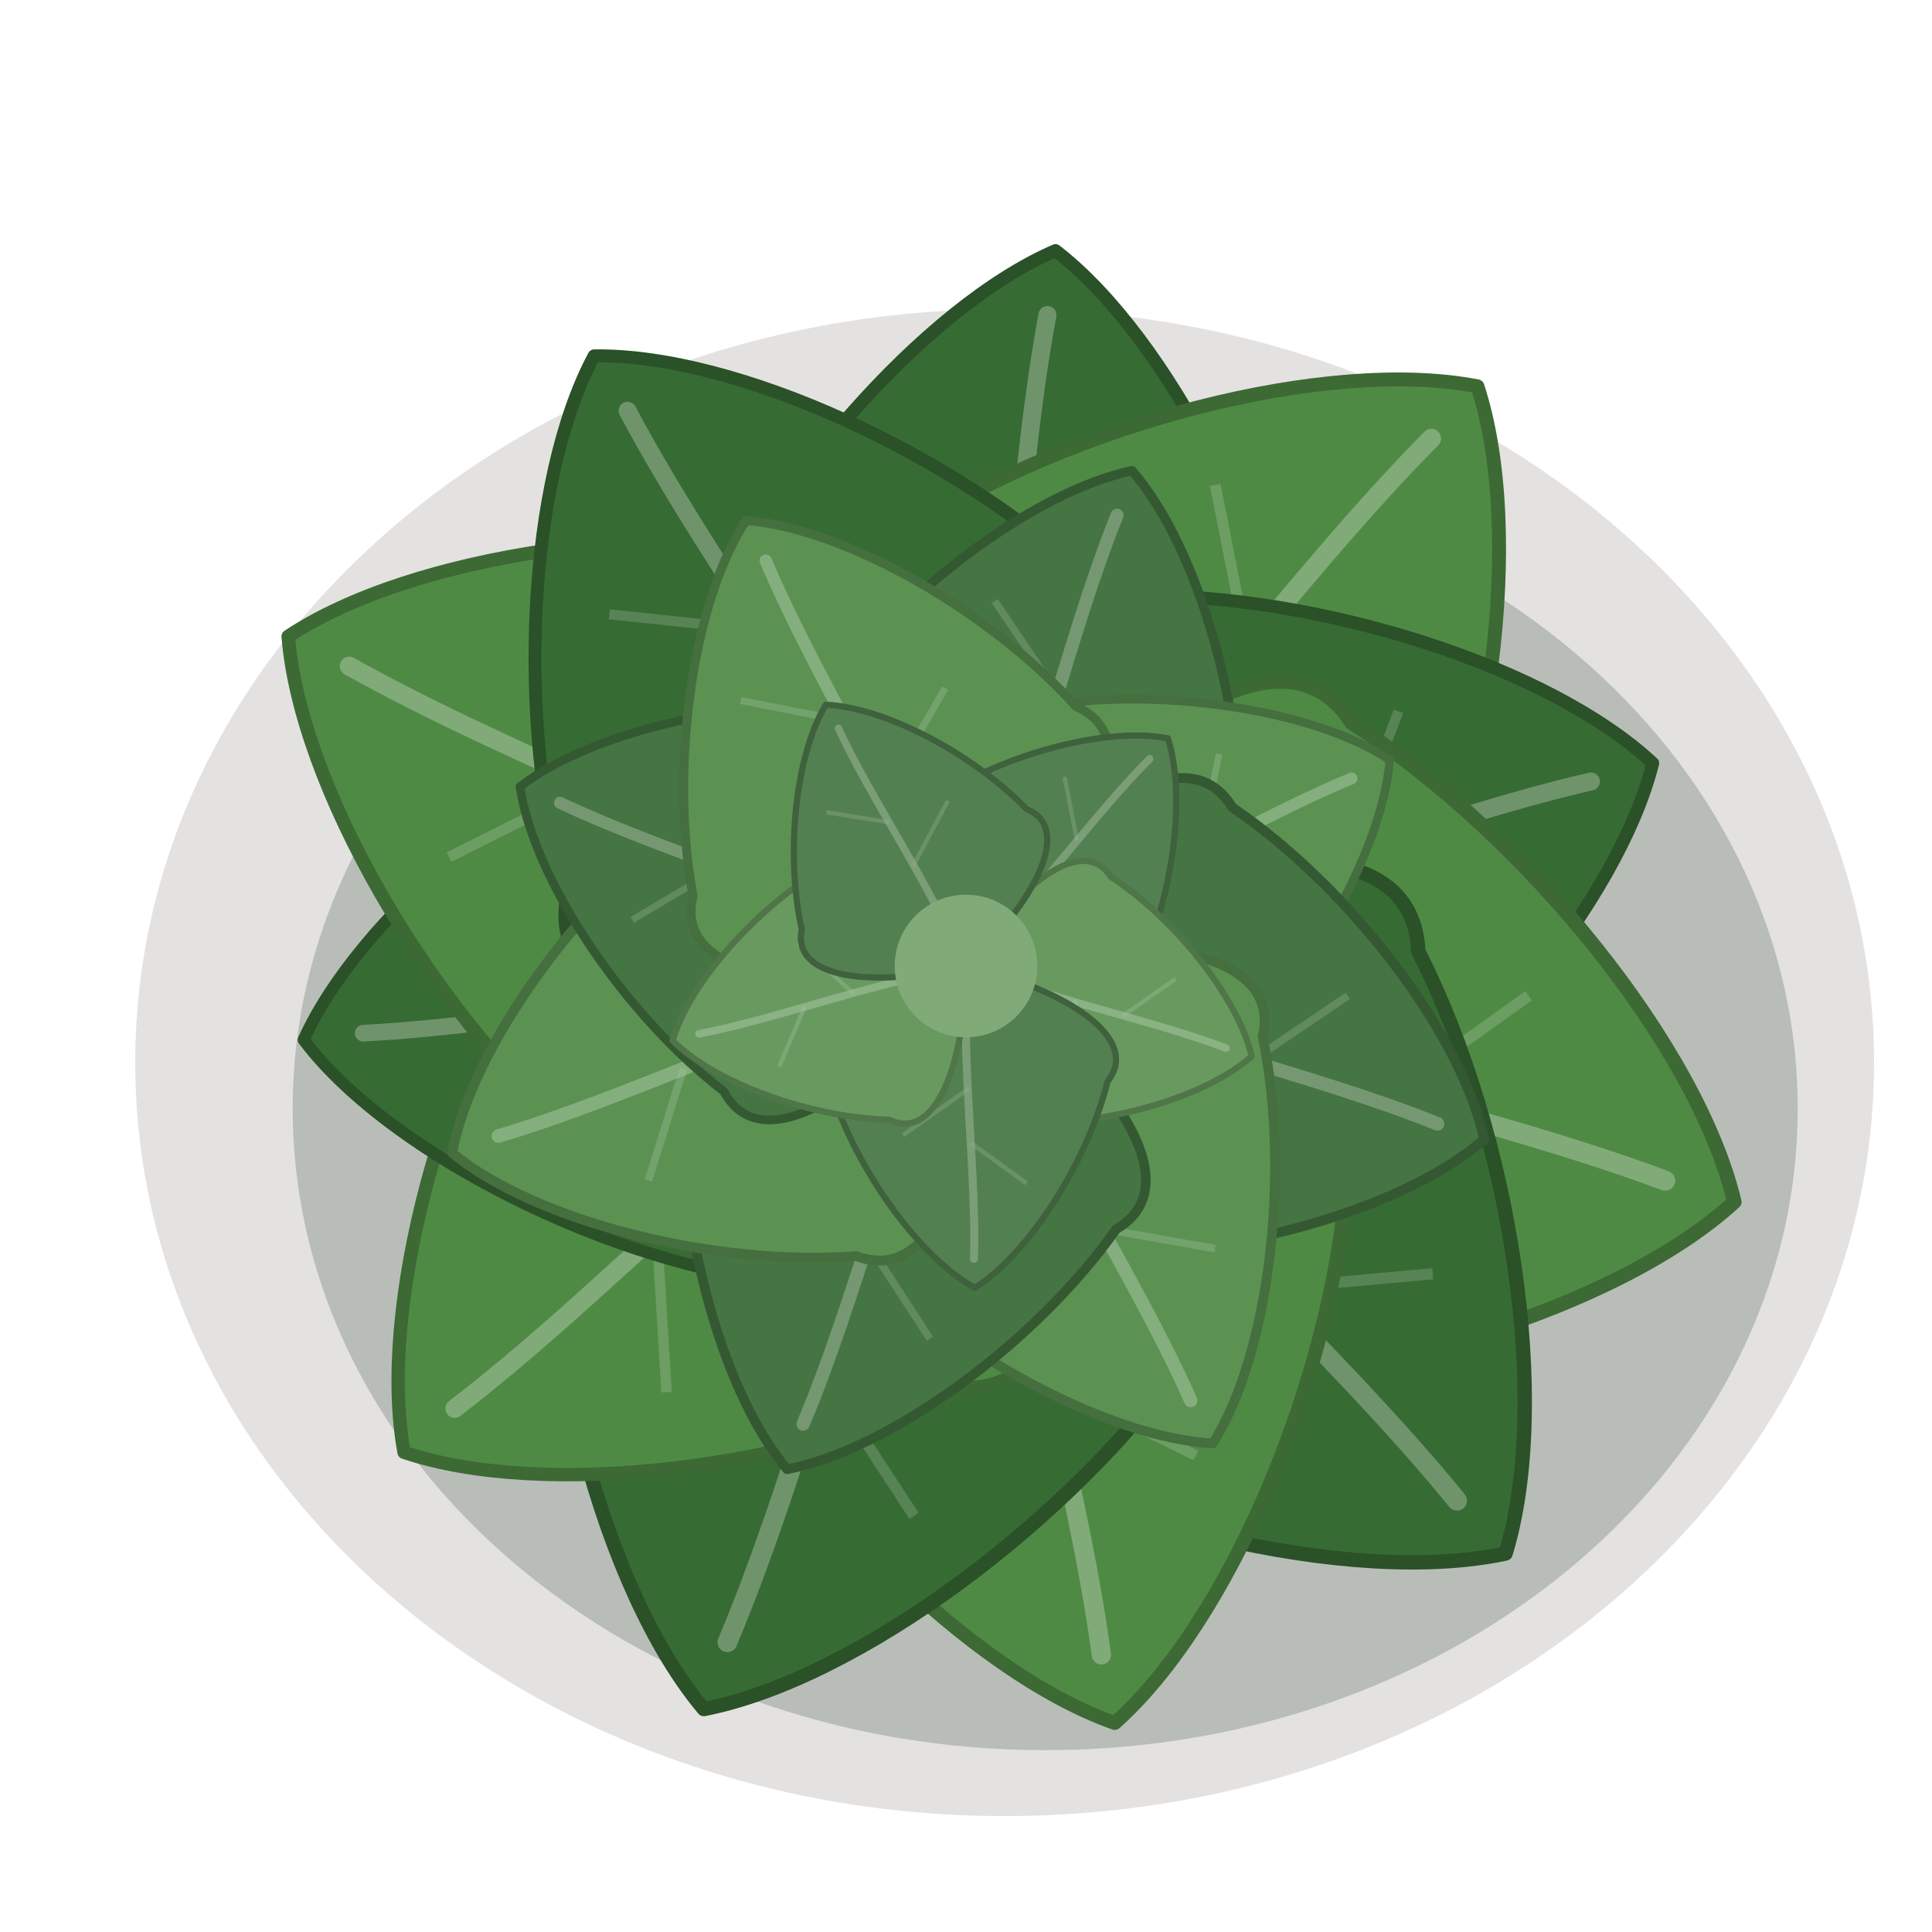
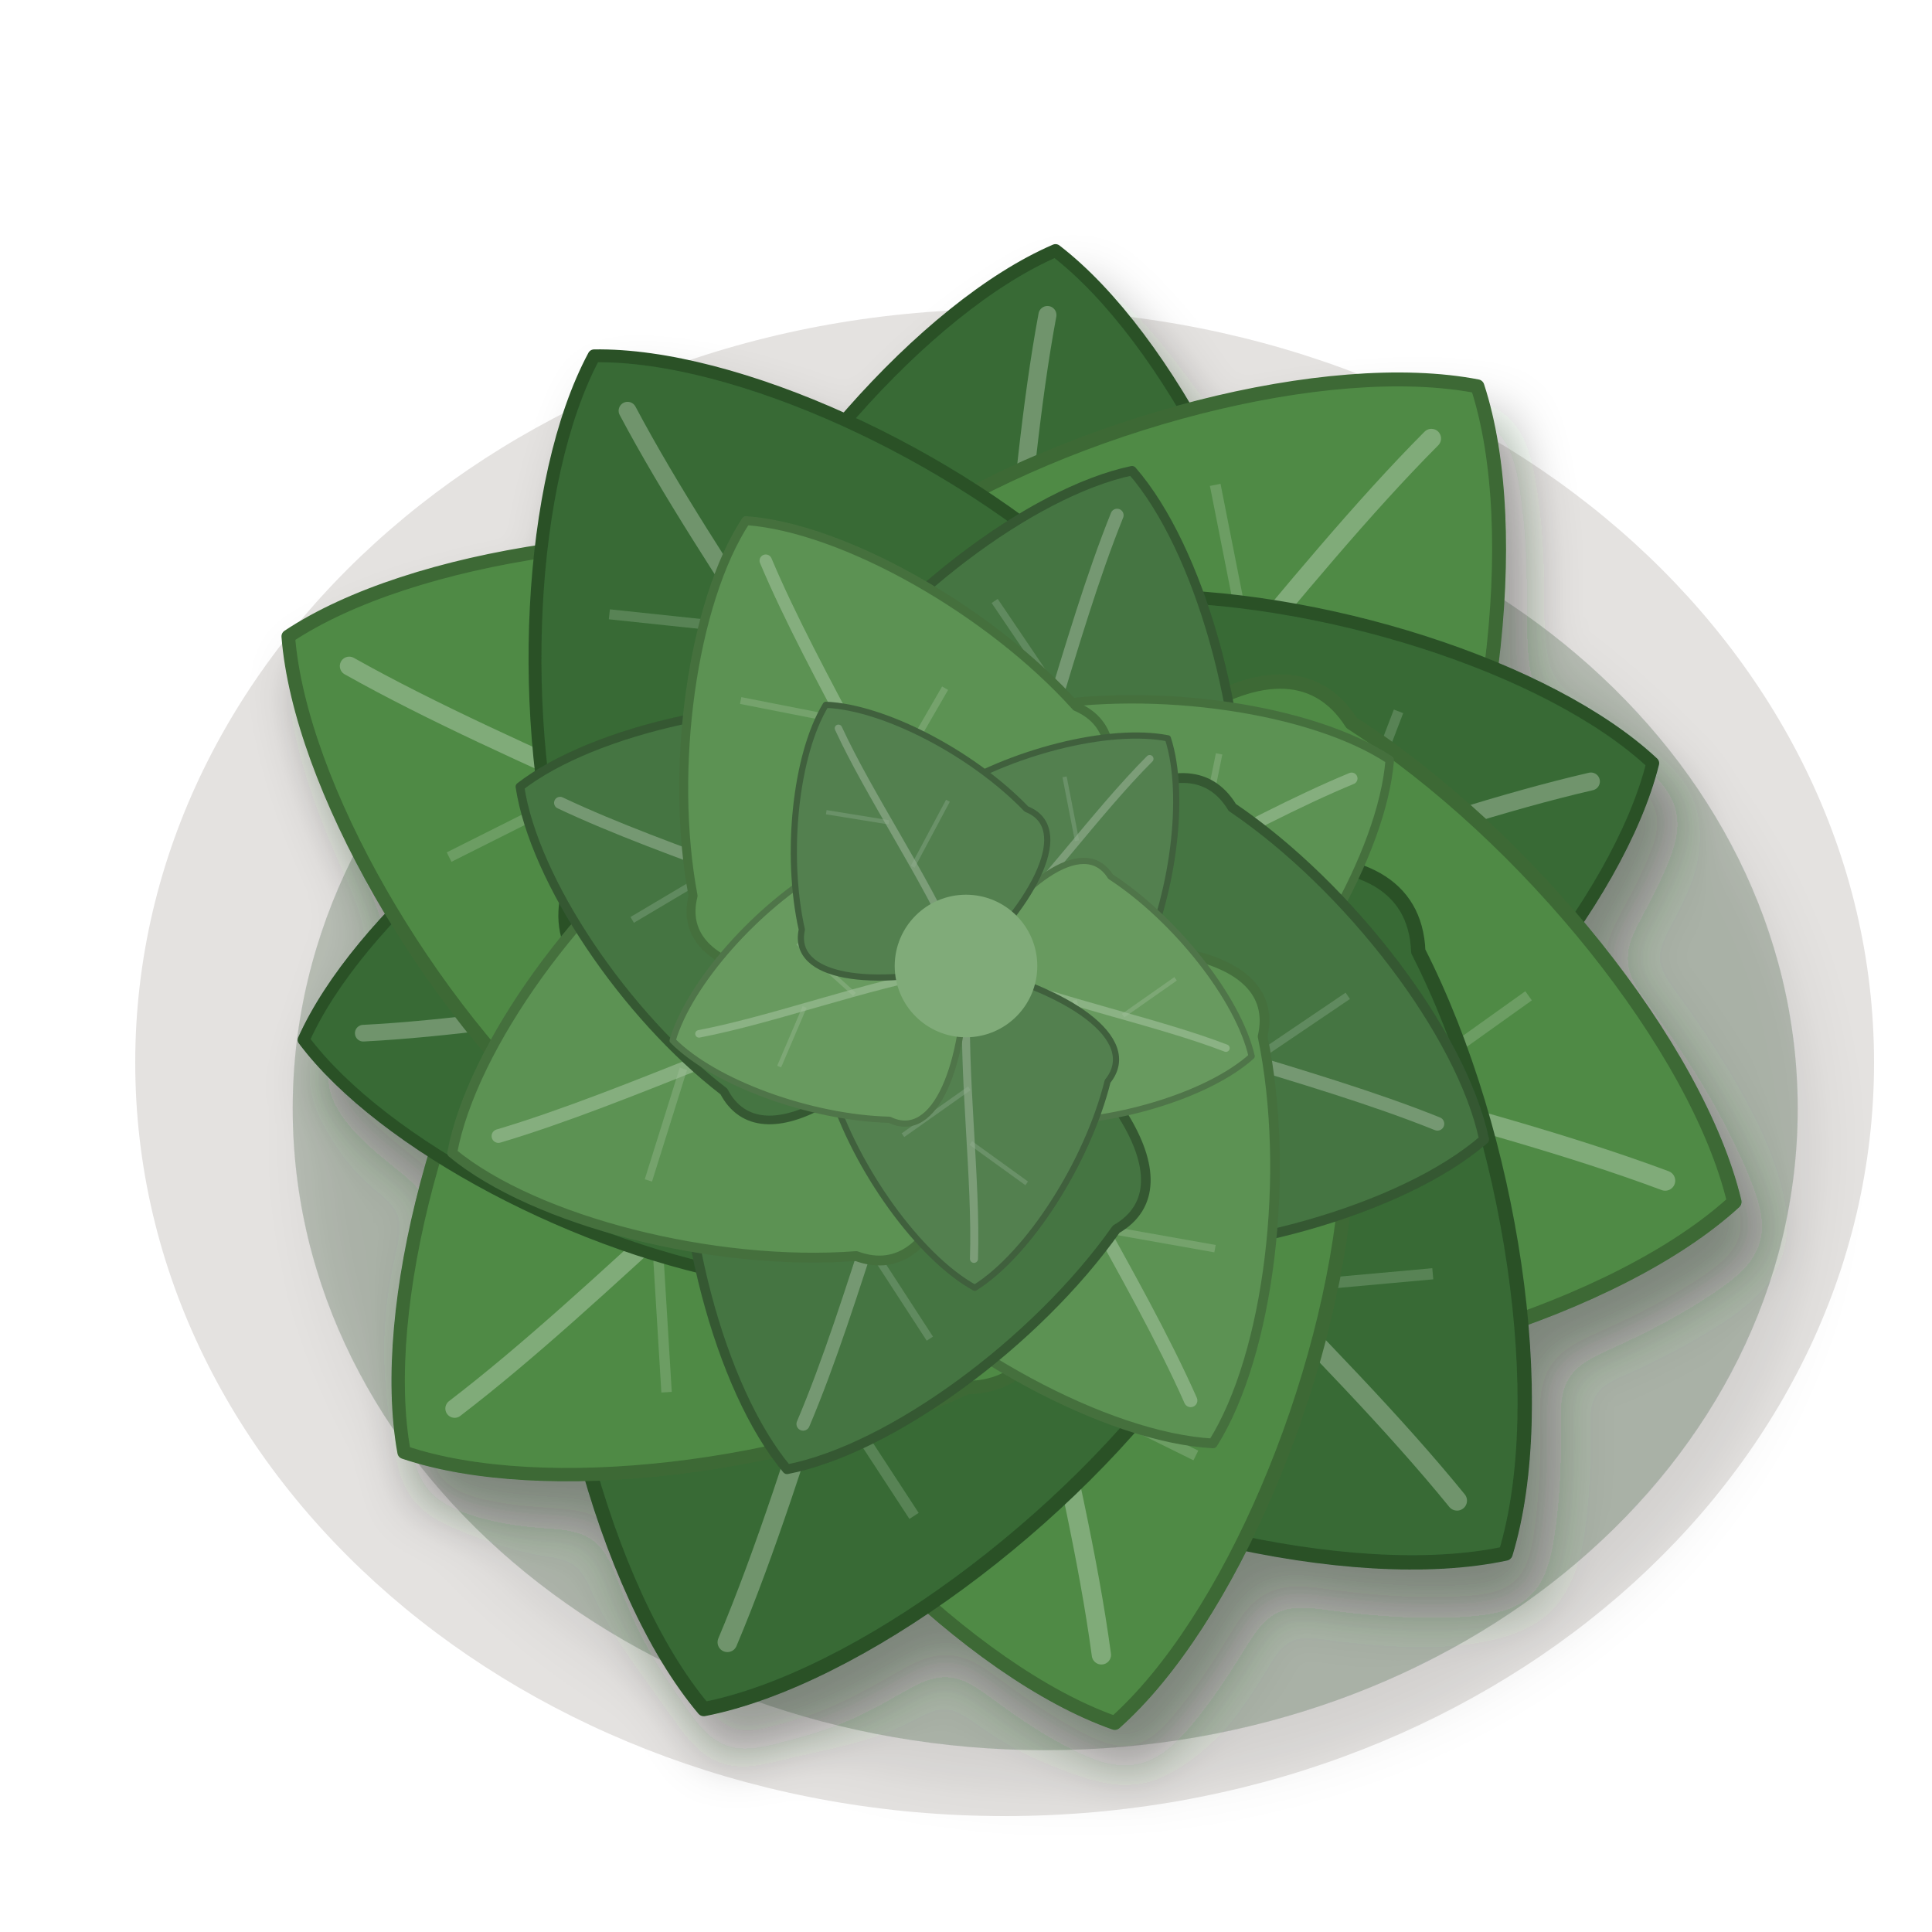
<svg xmlns="http://www.w3.org/2000/svg" viewBox="-50 -50 100 100" width="100" height="100" role="img" aria-label="Loboda">
+   <defs data-botanical-realism="v2">
+     <filter id="botanicalDepth" x="-28%" y="-28%" width="168%" height="176%" color-interpolation-filters="sRGB">
+       <feGaussianBlur in="SourceAlpha" stdDeviation="1.15" result="softAlpha" />
+       <feSpecularLighting in="softAlpha" surfaceScale="3.2" specularConstant="0.32" specularExponent="18" lighting-color="#fffbe8" result="specular">
+         <feDistantLight azimuth="225" elevation="58" />
+       </feSpecularLighting>
+       <feComposite in="specular" in2="SourceAlpha" operator="in" result="specularClipped" />
+       <feBlend in="SourceGraphic" in2="specularClipped" mode="screen" result="litPlant" />
+       <feDropShadow in="litPlant" dx="1.1" dy="2.1" stdDeviation="1.35" flood-color="#132315" flood-opacity="0.38" />
+     </filter>
+   </defs>
  <ellipse cx="2" cy="5" rx="45" ry="39" fill="#2f1d10" opacity=".13" />
-   <g class="plant-glyph plant-glyph--rosetta" style="isolation:isolate">
+   <g class="plant-glyph plant-glyph--rosetta" style="isolation:isolate;filter:url(#botanicalDepth)">
    <ellipse cx="4.1" cy="7.38" rx="38.95" ry="33.21" fill="#112718" opacity="0.2" />
    <g transform="rotate(7.131157)">
      <path d="M0 0 C11.568 -2.985 20.151 -8.975 16.046 -13.807       C13.434 -23.136 6.344 -33.585 0 -37.317       C-6.344 -33.585 -13.434 -23.136 -16.046 -13.807       C-20.151 -8.975 -11.568 -2.985 0 0Z" fill="#376b34" stroke="#2a5128" stroke-width="0.672" stroke-linejoin="round" />
      <path d="M0 -1 C0.746 -12.688 -0.56 -24.629 0 -33.958" fill="none" stroke="#97b295" stroke-width="0.933" stroke-linecap="round" opacity=".58" />
      <path d="M0 -14.18 L7.837 -19.405 M0 -20.524 L-6.344 -25.375" fill="none" stroke="#97b295" stroke-width="0.522" opacity=".34" />
    </g>
    <g transform="rotate(41.42047)">
      <path d="M0 0 C12.404 -3.201 21.607 -9.623 17.205 -14.804       C14.404 -24.808 6.802 -36.011 0 -40.012       C-6.802 -36.011 -14.404 -24.808 -17.205 -14.804       C-21.607 -9.623 -12.404 -3.201 0 0Z" fill="#4f8a45" stroke="#3c6934" stroke-width="0.72" stroke-linejoin="round" />
      <path d="M0 -1 C0.8 -13.604 -0.6 -26.408 0 -36.411" fill="none" stroke="#a3c29e" stroke-width="1" stroke-linecap="round" opacity=".58" />
      <path d="M0 -15.205 L8.403 -20.806 M0 -22.007 L-6.802 -27.208" fill="none" stroke="#a3c29e" stroke-width="0.56" opacity=".34" />
    </g>
    <g transform="rotate(73.54881)">
      <path d="M0 0 C11.49 -2.965 20.014 -8.914 15.937 -13.713       C13.343 -22.979 6.301 -33.357 0 -37.063       C-6.301 -33.357 -13.343 -22.979 -15.937 -13.713       C-20.014 -8.914 -11.49 -2.965 0 0Z" fill="#376b34" stroke="#2a5128" stroke-width="0.667" stroke-linejoin="round" />
      <path d="M0 -1 C0.741 -12.601 -0.556 -24.462 0 -33.727" fill="none" stroke="#97b295" stroke-width="0.927" stroke-linecap="round" opacity=".58" />
      <path d="M0 -14.084 L7.783 -19.273 M0 -20.385 L-6.301 -25.203" fill="none" stroke="#97b295" stroke-width="0.519" opacity=".34" />
    </g>
    <g transform="rotate(107.0675)">
      <path d="M0 0 C12.896 -3.328 22.465 -10.005 17.889 -15.392       C14.976 -25.793 7.072 -37.441 0 -41.601       C-7.072 -37.441 -14.976 -25.793 -17.889 -15.392       C-22.465 -10.005 -12.896 -3.328 0 0Z" fill="#4f8a45" stroke="#3c6934" stroke-width="0.749" stroke-linejoin="round" />
      <path d="M0 -1 C0.832 -14.144 -0.624 -27.457 0 -37.857" fill="none" stroke="#a3c29e" stroke-width="1.04" stroke-linecap="round" opacity=".58" />
      <path d="M0 -15.808 L8.736 -21.633 M0 -22.881 L-7.072 -28.289" fill="none" stroke="#a3c29e" stroke-width="0.582" opacity=".34" />
    </g>
    <g transform="rotate(137.4345)">
      <path d="M0 0 C12.799 -3.303 22.296 -9.93 17.754 -15.277       C14.864 -25.599 7.019 -37.16 0 -41.289       C-7.019 -37.16 -14.864 -25.599 -17.754 -15.277       C-22.296 -9.93 -12.799 -3.303 0 0Z" fill="#376b34" stroke="#2a5128" stroke-width="0.743" stroke-linejoin="round" />
      <path d="M0 -1 C0.826 -14.038 -0.619 -27.251 0 -37.573" fill="none" stroke="#97b295" stroke-width="1.032" stroke-linecap="round" opacity=".58" />
      <path d="M0 -15.69 L8.671 -21.47 M0 -22.709 L-7.019 -28.076" fill="none" stroke="#97b295" stroke-width="0.578" opacity=".34" />
    </g>
    <g transform="rotate(168.8801)">
      <path d="M0 0 C12.379 -3.195 21.563 -9.604 17.171 -14.775       C14.375 -24.758 6.788 -35.939 0 -39.932       C-6.788 -35.939 -14.375 -24.758 -17.171 -14.775       C-21.563 -9.604 -12.379 -3.195 0 0Z" fill="#4f8a45" stroke="#3c6934" stroke-width="0.719" stroke-linejoin="round" />
      <path d="M0 -1 C0.799 -13.577 -0.599 -26.355 0 -36.338" fill="none" stroke="#a3c29e" stroke-width="0.998" stroke-linecap="round" opacity=".58" />
      <path d="M0 -15.174 L8.386 -20.765 M0 -21.962 L-6.788 -27.154" fill="none" stroke="#a3c29e" stroke-width="0.559" opacity=".34" />
    </g>
    <g transform="rotate(199.4341)">
      <path d="M0 0 C12.644 -3.263 22.025 -9.809 17.539 -15.092       C14.684 -25.289 6.934 -36.709 0 -40.788       C-6.934 -36.709 -14.684 -25.289 -17.539 -15.092       C-22.025 -9.809 -12.644 -3.263 0 0Z" fill="#376b34" stroke="#2a5128" stroke-width="0.734" stroke-linejoin="round" />
      <path d="M0 -1 C0.816 -13.868 -0.612 -26.92 0 -37.117" fill="none" stroke="#97b295" stroke-width="1.02" stroke-linecap="round" opacity=".58" />
      <path d="M0 -15.499 L8.565 -21.21 M0 -22.433 L-6.934 -27.736" fill="none" stroke="#97b295" stroke-width="0.571" opacity=".34" />
    </g>
    <g transform="rotate(229.1272)">
      <path d="M0 0 C11.924 -3.077 20.771 -9.251 16.54 -14.232       C13.847 -23.848 6.539 -34.618 0 -38.465       C-6.539 -34.618 -13.847 -23.848 -16.54 -14.232       C-20.771 -9.251 -11.924 -3.077 0 0Z" fill="#4f8a45" stroke="#3c6934" stroke-width="0.692" stroke-linejoin="round" />
      <path d="M0 -1 C0.769 -13.078 -0.577 -25.387 0 -35.003" fill="none" stroke="#a3c29e" stroke-width="0.962" stroke-linecap="round" opacity=".58" />
      <path d="M0 -14.617 L8.078 -20.002 M0 -21.156 L-6.539 -26.156" fill="none" stroke="#a3c29e" stroke-width="0.539" opacity=".34" />
    </g>
    <g transform="rotate(263.6395)">
      <path d="M0 0 C10.694 -2.76 18.627 -8.296 14.833 -12.763       C12.418 -21.387 5.864 -31.046 0 -34.495       C-5.864 -31.046 -12.418 -21.387 -14.833 -12.763       C-18.627 -8.296 -10.694 -2.76 0 0Z" fill="#376b34" stroke="#2a5128" stroke-width="0.621" stroke-linejoin="round" />
      <path d="M0 -1 C0.69 -11.728 -0.517 -22.767 0 -31.391" fill="none" stroke="#97b295" stroke-width="0.862" stroke-linecap="round" opacity=".58" />
      <path d="M0 -13.108 L7.244 -17.938 M0 -18.972 L-5.864 -23.457" fill="none" stroke="#97b295" stroke-width="0.483" opacity=".34" />
    </g>
    <g transform="rotate(295.9334)">
      <path d="M0 0 C12.093 -3.121 21.065 -9.382 16.774 -14.433       C14.043 -24.185 6.631 -35.108 0 -39.008       C-6.631 -35.108 -14.043 -24.185 -16.774 -14.433       C-21.065 -9.382 -12.093 -3.121 0 0Z" fill="#4f8a45" stroke="#3c6934" stroke-width="0.702" stroke-linejoin="round" />
      <path d="M0 -1 C0.78 -13.263 -0.585 -25.746 0 -35.498" fill="none" stroke="#a3c29e" stroke-width="0.975" stroke-linecap="round" opacity=".58" />
      <path d="M0 -14.823 L8.192 -20.284 M0 -21.455 L-6.631 -26.526" fill="none" stroke="#a3c29e" stroke-width="0.546" opacity=".34" />
    </g>
    <g transform="rotate(328.6369)">
      <path d="M0 0 C11.466 -2.959 19.973 -8.895 15.904 -13.685       C13.315 -22.931 6.288 -33.288 0 -36.986       C-6.288 -33.288 -13.315 -22.931 -15.904 -13.685       C-19.973 -8.895 -11.466 -2.959 0 0Z" fill="#376b34" stroke="#2a5128" stroke-width="0.666" stroke-linejoin="round" />
      <path d="M0 -1 C0.74 -12.575 -0.555 -24.411 0 -33.657" fill="none" stroke="#97b295" stroke-width="0.925" stroke-linecap="round" opacity=".58" />
      <path d="M0 -14.055 L7.767 -19.233 M0 -20.342 L-6.288 -25.151" fill="none" stroke="#97b295" stroke-width="0.518" opacity=".34" />
    </g>
    <g transform="rotate(18.52928)">
      <path d="M0 0 C8.382 -2.163 14.601 -6.503 11.627 -10.005       C9.734 -16.764 4.597 -24.335 0 -27.039       C-4.597 -24.335 -9.734 -16.764 -11.627 -10.005       C-14.601 -6.503 -8.382 -2.163 0 0Z" fill="#457542" stroke="#345932" stroke-width="0.487" stroke-linejoin="round" />
      <path d="M0 -1 C0.541 -9.193 -0.406 -17.846 0 -24.606" fill="none" stroke="#97b295" stroke-width="0.676" stroke-linecap="round" opacity=".58" />
      <path d="M0 -10.275 L5.678 -14.06 M0 -14.872 L-4.597 -18.387" fill="none" stroke="#97b295" stroke-width="0.379" opacity=".34" />
    </g>
    <g transform="rotate(64.06445)">
      <path d="M0 0 C7.561 -1.951 13.17 -5.866 10.488 -9.024       C8.78 -15.122 4.146 -21.951 0 -24.39       C-4.146 -21.951 -8.78 -15.122 -10.488 -9.024       C-13.17 -5.866 -7.561 -1.951 0 0Z" fill="#5b9252" stroke="#456f3e" stroke-width="0.439" stroke-linejoin="round" />
      <path d="M0 -1 C0.488 -8.292 -0.366 -16.097 0 -22.195" fill="none" stroke="#a3c29e" stroke-width="0.61" stroke-linecap="round" opacity=".58" />
      <path d="M0 -9.268 L5.122 -12.683 M0 -13.414 L-4.146 -16.585" fill="none" stroke="#a3c29e" stroke-width="0.341" opacity=".34" />
    </g>
    <g transform="rotate(108.5061)">
      <path d="M0 0 C8.766 -2.262 15.27 -6.801 12.159 -10.463       C10.18 -17.532 4.807 -25.45 0 -28.277       C-4.807 -25.45 -10.18 -17.532 -12.159 -10.463       C-15.27 -6.801 -8.766 -2.262 0 0Z" fill="#457542" stroke="#345932" stroke-width="0.509" stroke-linejoin="round" />
      <path d="M0 -1 C0.566 -9.614 -0.424 -18.663 0 -25.732" fill="none" stroke="#97b295" stroke-width="0.707" stroke-linecap="round" opacity=".58" />
      <path d="M0 -10.745 L5.938 -14.704 M0 -15.553 L-4.807 -19.229" fill="none" stroke="#97b295" stroke-width="0.396" opacity=".34" />
    </g>
    <g transform="rotate(152.6551)">
      <path d="M0 0 C8.624 -2.226 15.022 -6.691 11.962 -10.293       C10.015 -17.248 4.729 -25.037 0 -27.819       C-4.729 -25.037 -10.015 -17.248 -11.962 -10.293       C-15.022 -6.691 -8.624 -2.226 0 0Z" fill="#5b9252" stroke="#456f3e" stroke-width="0.501" stroke-linejoin="round" />
      <path d="M0 -1 C0.556 -9.459 -0.417 -18.361 0 -25.316" fill="none" stroke="#a3c29e" stroke-width="0.695" stroke-linecap="round" opacity=".58" />
      <path d="M0 -10.571 L5.842 -14.466 M0 -15.301 L-4.729 -18.917" fill="none" stroke="#a3c29e" stroke-width="0.389" opacity=".34" />
    </g>
    <g transform="rotate(199.5766)">
      <path d="M0 0 C8.571 -2.212 14.93 -6.649 11.889 -10.23       C9.953 -17.142 4.7 -24.883 0 -27.648       C-4.7 -24.883 -9.953 -17.142 -11.889 -10.23       C-14.93 -6.649 -8.571 -2.212 0 0Z" fill="#457542" stroke="#345932" stroke-width="0.498" stroke-linejoin="round" />
      <path d="M0 -1 C0.553 -9.4 -0.415 -18.248 0 -25.16" fill="none" stroke="#97b295" stroke-width="0.691" stroke-linecap="round" opacity=".58" />
      <path d="M0 -10.506 L5.806 -14.377 M0 -15.206 L-4.7 -18.801" fill="none" stroke="#97b295" stroke-width="0.387" opacity=".34" />
    </g>
    <g transform="rotate(250.0127)">
      <path d="M0 0 C8.773 -2.264 15.282 -6.806 12.169 -10.471       C10.188 -17.546 4.811 -25.47 0 -28.3       C-4.811 -25.47 -10.188 -17.546 -12.169 -10.471       C-15.282 -6.806 -8.773 -2.264 0 0Z" fill="#5b9252" stroke="#456f3e" stroke-width="0.509" stroke-linejoin="round" />
      <path d="M0 -1 C0.566 -9.622 -0.424 -18.678 0 -25.753" fill="none" stroke="#a3c29e" stroke-width="0.707" stroke-linecap="round" opacity=".58" />
      <path d="M0 -10.754 L5.943 -14.716 M0 -15.565 L-4.811 -19.244" fill="none" stroke="#a3c29e" stroke-width="0.396" opacity=".34" />
    </g>
    <g transform="rotate(291.8993)">
      <path d="M0 0 C7.714 -1.991 13.437 -5.985 10.7 -9.207       C8.958 -15.428 4.23 -22.395 0 -24.884       C-4.23 -22.395 -8.958 -15.428 -10.7 -9.207       C-13.437 -5.985 -7.714 -1.991 0 0Z" fill="#457542" stroke="#345932" stroke-width="0.448" stroke-linejoin="round" />
      <path d="M0 -1 C0.498 -8.46 -0.373 -16.423 0 -22.644" fill="none" stroke="#97b295" stroke-width="0.622" stroke-linecap="round" opacity=".58" />
      <path d="M0 -9.456 L5.226 -12.94 M0 -13.686 L-4.23 -16.921" fill="none" stroke="#97b295" stroke-width="0.348" opacity=".34" />
    </g>
    <g transform="rotate(333.7083)">
      <path d="M0 0 C7.971 -2.057 13.886 -6.184 11.057 -9.514       C9.257 -15.943 4.371 -23.143 0 -25.714       C-4.371 -23.143 -9.257 -15.943 -11.057 -9.514       C-13.886 -6.184 -7.971 -2.057 0 0Z" fill="#5b9252" stroke="#456f3e" stroke-width="0.463" stroke-linejoin="round" />
      <path d="M0 -1 C0.514 -8.743 -0.386 -16.971 0 -23.4" fill="none" stroke="#a3c29e" stroke-width="0.643" stroke-linecap="round" opacity=".58" />
      <path d="M0 -9.771 L5.4 -13.371 M0 -14.143 L-4.371 -17.486" fill="none" stroke="#a3c29e" stroke-width="0.36" opacity=".34" />
    </g>
    <g transform="rotate(41.56039)">
      <path d="M0 0 C4.882 -1.26 8.505 -3.788 6.772 -5.827       C5.67 -9.765 2.677 -14.175 0 -15.75       C-2.677 -14.175 -5.67 -9.765 -6.772 -5.827       C-8.505 -3.788 -4.882 -1.26 0 0Z" fill="#538050" stroke="#3f613d" stroke-width="0.32" stroke-linejoin="round" />
      <path d="M0 -1 C0.315 -5.355 -0.236 -10.395 0 -14.332" fill="none" stroke="#97b295" stroke-width="0.394" stroke-linecap="round" opacity=".58" />
      <path d="M0 -5.985 L3.307 -8.19 M0 -8.662 L-2.677 -10.71" fill="none" stroke="#97b295" stroke-width="0.22" opacity=".34" />
    </g>
    <g transform="rotate(107.5356)">
      <path d="M0 0 C4.807 -1.24 8.373 -3.729 6.668 -5.737       C5.582 -9.614 2.636 -13.956 0 -15.506       C-2.636 -13.956 -5.582 -9.614 -6.668 -5.737       C-8.373 -3.729 -4.807 -1.24 0 0Z" fill="#689a5f" stroke="#4f7548" stroke-width="0.32" stroke-linejoin="round" />
      <path d="M0 -1 C0.31 -5.272 -0.233 -10.234 0 -14.111" fill="none" stroke="#a3c29e" stroke-width="0.388" stroke-linecap="round" opacity=".58" />
      <path d="M0 -5.892 L3.256 -8.063 M0 -8.528 L-2.636 -10.544" fill="none" stroke="#a3c29e" stroke-width="0.22" opacity=".34" />
    </g>
    <g transform="rotate(178.4399)">
      <path d="M0 0 C5.166 -1.333 8.999 -4.008 7.165 -6.166       C5.999 -10.332 2.833 -14.998 0 -16.664       C-2.833 -14.998 -5.999 -10.332 -7.165 -6.166       C-8.999 -4.008 -5.166 -1.333 0 0Z" fill="#538050" stroke="#3f613d" stroke-width="0.32" stroke-linejoin="round" />
      <path d="M0 -1 C0.333 -5.666 -0.25 -10.998 0 -15.164" fill="none" stroke="#97b295" stroke-width="0.417" stroke-linecap="round" opacity=".58" />
      <path d="M0 -6.332 L3.499 -8.665 M0 -9.165 L-2.833 -11.331" fill="none" stroke="#97b295" stroke-width="0.233" opacity=".34" />
    </g>
    <g transform="rotate(255.7442)">
      <path d="M0 0 C4.858 -1.254 8.462 -3.769 6.738 -5.798       C5.641 -9.715 2.664 -14.103 0 -15.669       C-2.664 -14.103 -5.641 -9.715 -6.738 -5.798       C-8.462 -3.769 -4.858 -1.254 0 0Z" fill="#689a5f" stroke="#4f7548" stroke-width="0.32" stroke-linejoin="round" />
      <path d="M0 -1 C0.313 -5.328 -0.235 -10.342 0 -14.259" fill="none" stroke="#a3c29e" stroke-width="0.392" stroke-linecap="round" opacity=".58" />
      <path d="M0 -5.954 L3.291 -8.148 M0 -8.618 L-2.664 -10.655" fill="none" stroke="#a3c29e" stroke-width="0.22" opacity=".34" />
    </g>
    <g transform="rotate(331.7776)">
      <path d="M0 0 C4.757 -1.227 8.286 -3.69 6.598 -5.677       C5.524 -9.513 2.608 -13.809 0 -15.344       C-2.608 -13.809 -5.524 -9.513 -6.598 -5.677       C-8.286 -3.69 -4.757 -1.227 0 0Z" fill="#538050" stroke="#3f613d" stroke-width="0.32" stroke-linejoin="round" />
      <path d="M0 -1 C0.307 -5.217 -0.23 -10.127 0 -13.963" fill="none" stroke="#97b295" stroke-width="0.384" stroke-linecap="round" opacity=".58" />
      <path d="M0 -5.831 L3.222 -7.979 M0 -8.439 L-2.608 -10.434" fill="none" stroke="#97b295" stroke-width="0.22" opacity=".34" />
    </g>
    <circle r="3.69" fill="#80ab79" />
  </g>
</svg>
